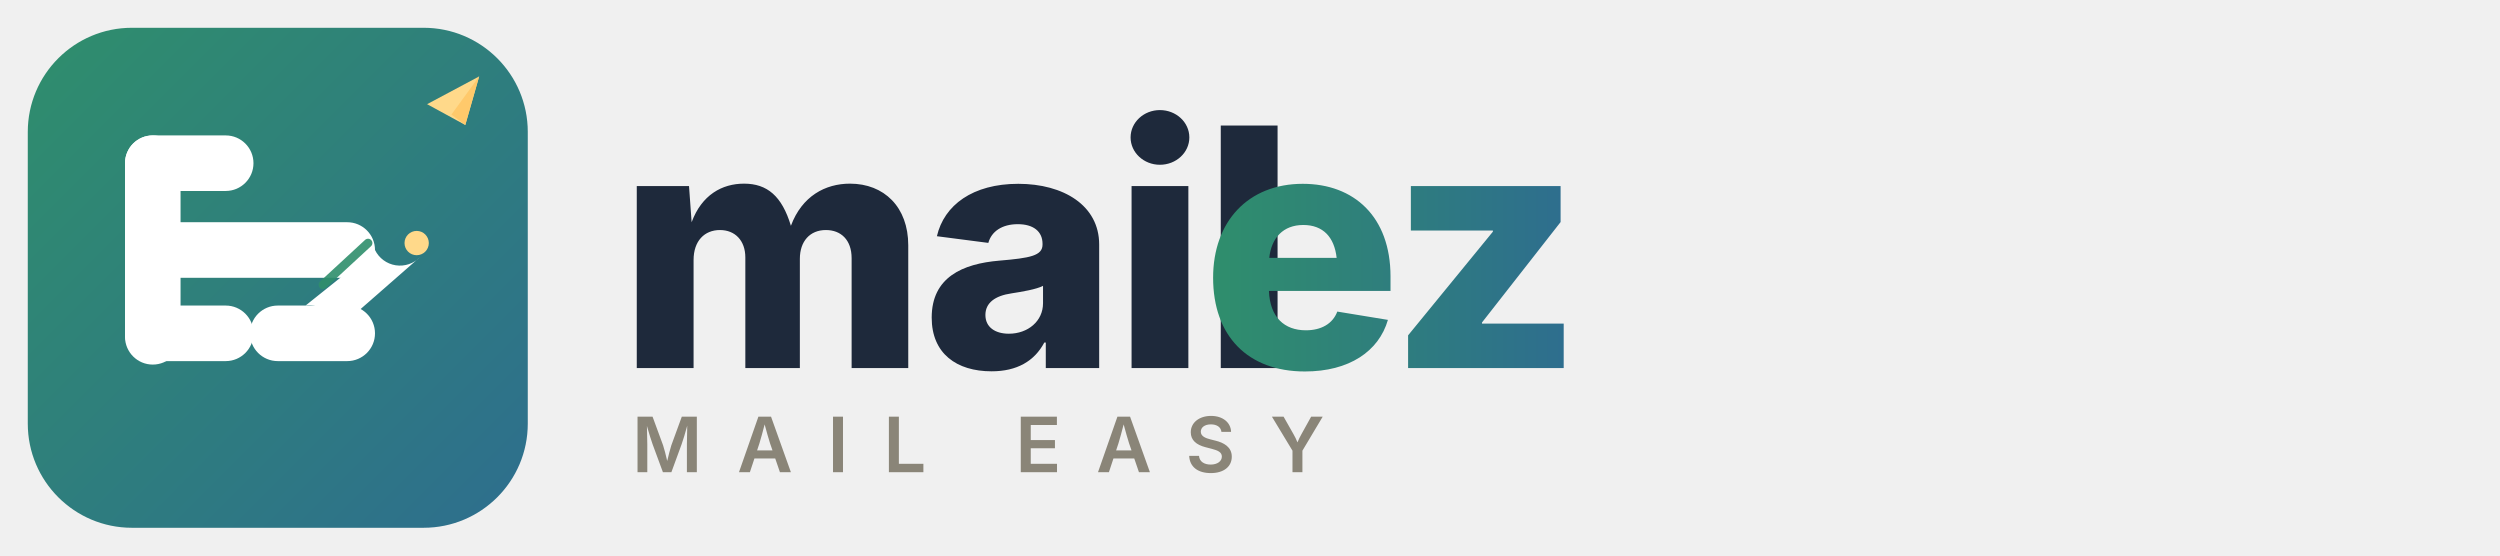
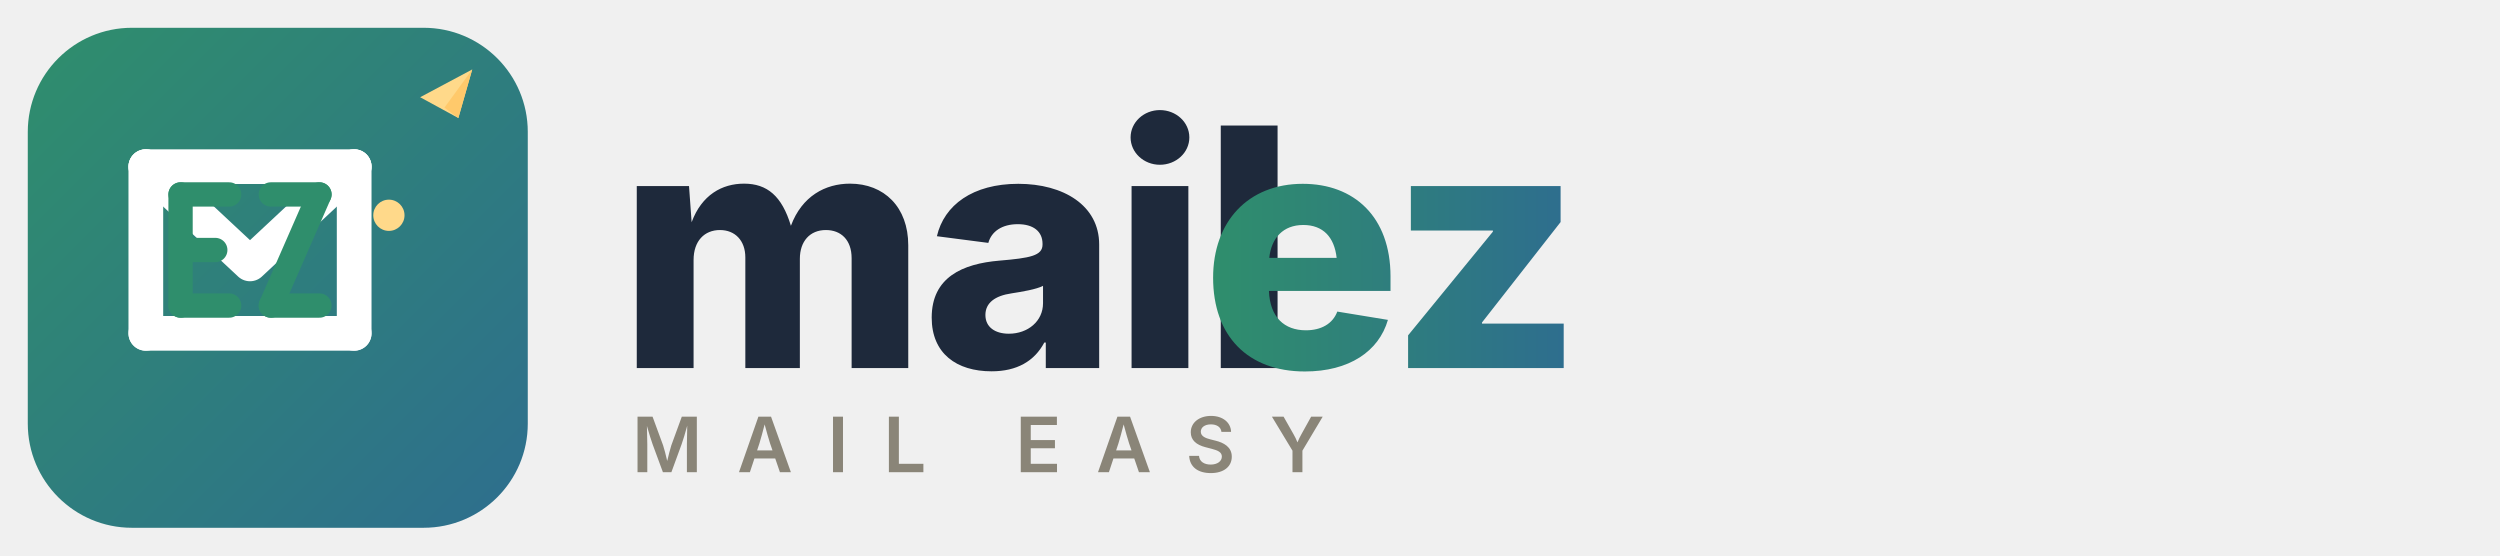
<svg xmlns="http://www.w3.org/2000/svg" viewBox="0 0 720 160" role="img" aria-label="mailez — mail easy">
  <defs>
    <linearGradient id="mzlg-bg" x1="0" y1="0" x2="1" y2="1">
      <stop offset="0" stop-color="#2F8E6C" />
      <stop offset="1" stop-color="#2E6E8E" />
    </linearGradient>
    <linearGradient id="mzlg-m" x1="0" y1="0" x2="0" y2="1">
      <stop offset="0" stop-color="#FFFFFF" />
      <stop offset="1" stop-color="#E8F5EE" />
    </linearGradient>
    <linearGradient id="mzlg-text" x1="0" y1="0" x2="1" y2="0">
      <stop offset="0" stop-color="#2F8E6C" />
      <stop offset="1" stop-color="#2E6E8E" />
    </linearGradient>
  </defs>
  <rect x="8" y="8" width="144" height="144" rx="30" fill="url(#mzlg-bg)" />
-   <g fill="#FFFFFF">
-     <rect x="36" y="39" width="16" height="66" rx="8" />
-     <rect x="36" y="39" width="37" height="16" rx="8" />
-     <rect x="36" y="64" width="72" height="16" rx="8" />
-     <rect x="36" y="88" width="37" height="16" rx="8" />
-     <rect x="72" y="88" width="36" height="16" rx="8" />
-     <path d="M108 72 L88 88 A8 8 0 0 1 97 95 L121 74 A8 8 0 0 1 108 72 Z" />
+   <g fill="none" stroke="#FFFFFF" stroke-width="10" stroke-linecap="round" stroke-linejoin="round">
+     <path d="M42 48 H102" />
+     <path d="M42 48 V96" />
+     <path d="M102 48 V96" />
+     <path d="M42 96 H102" />
+     <path d="M42 48 L72 76 L102 48" />
  </g>
-   <path d="M93 82 L106 70" stroke="#2F8E6C" stroke-width="2.5" stroke-linecap="round" fill="none" opacity="0.9" />
-   <circle cx="120" cy="70" r="3.5" fill="#FFD98A" />
-   <path d="M123 30 L138 22 L134 36 Z" fill="#FFD98A" />
-   <path d="M138 22 L134 36 L130 33 Z" fill="#FFC96B" />
+   <g fill="none" stroke="#2F8E6C" stroke-width="7" stroke-linecap="round" stroke-linejoin="round">
+     <path d="M52 56 V88" />
+     <path d="M52 56 H66" />
+     <path d="M52 72 H62" />
+     <path d="M52 88 H66" />
+     <path d="M92 56 H78" />
+     <path d="M92 56 L78 88" />
+     <path d="M78 88 H92" />
+   </g>
+   <circle cx="112" cy="62" r="4.5" fill="#FFD98A" />
+   <path d="M121 28 L136 20 L132 34 Z" fill="#FFD98A" />
+   <path d="M136 20 L132 34 L128 31 Z" fill="#FFC96B" />
  <text x="178" y="106" font-family="'Inter','SF Pro Display','Segoe UI',system-ui,sans-serif" font-size="96" font-weight="800" letter-spacing="-1.5" fill="#1E293B">mail</text>
  <text x="346" y="106" font-family="'Inter','SF Pro Display','Segoe UI',system-ui,sans-serif" font-size="96" font-weight="800" letter-spacing="-1.5" fill="url(#mzlg-text)">ez</text>
  <text x="182" y="136" font-family="'Inter','SF Pro Display','Segoe UI',system-ui,sans-serif" font-size="22" font-weight="600" letter-spacing="10" fill="#8A8578">MAIL EASY</text>
</svg>
